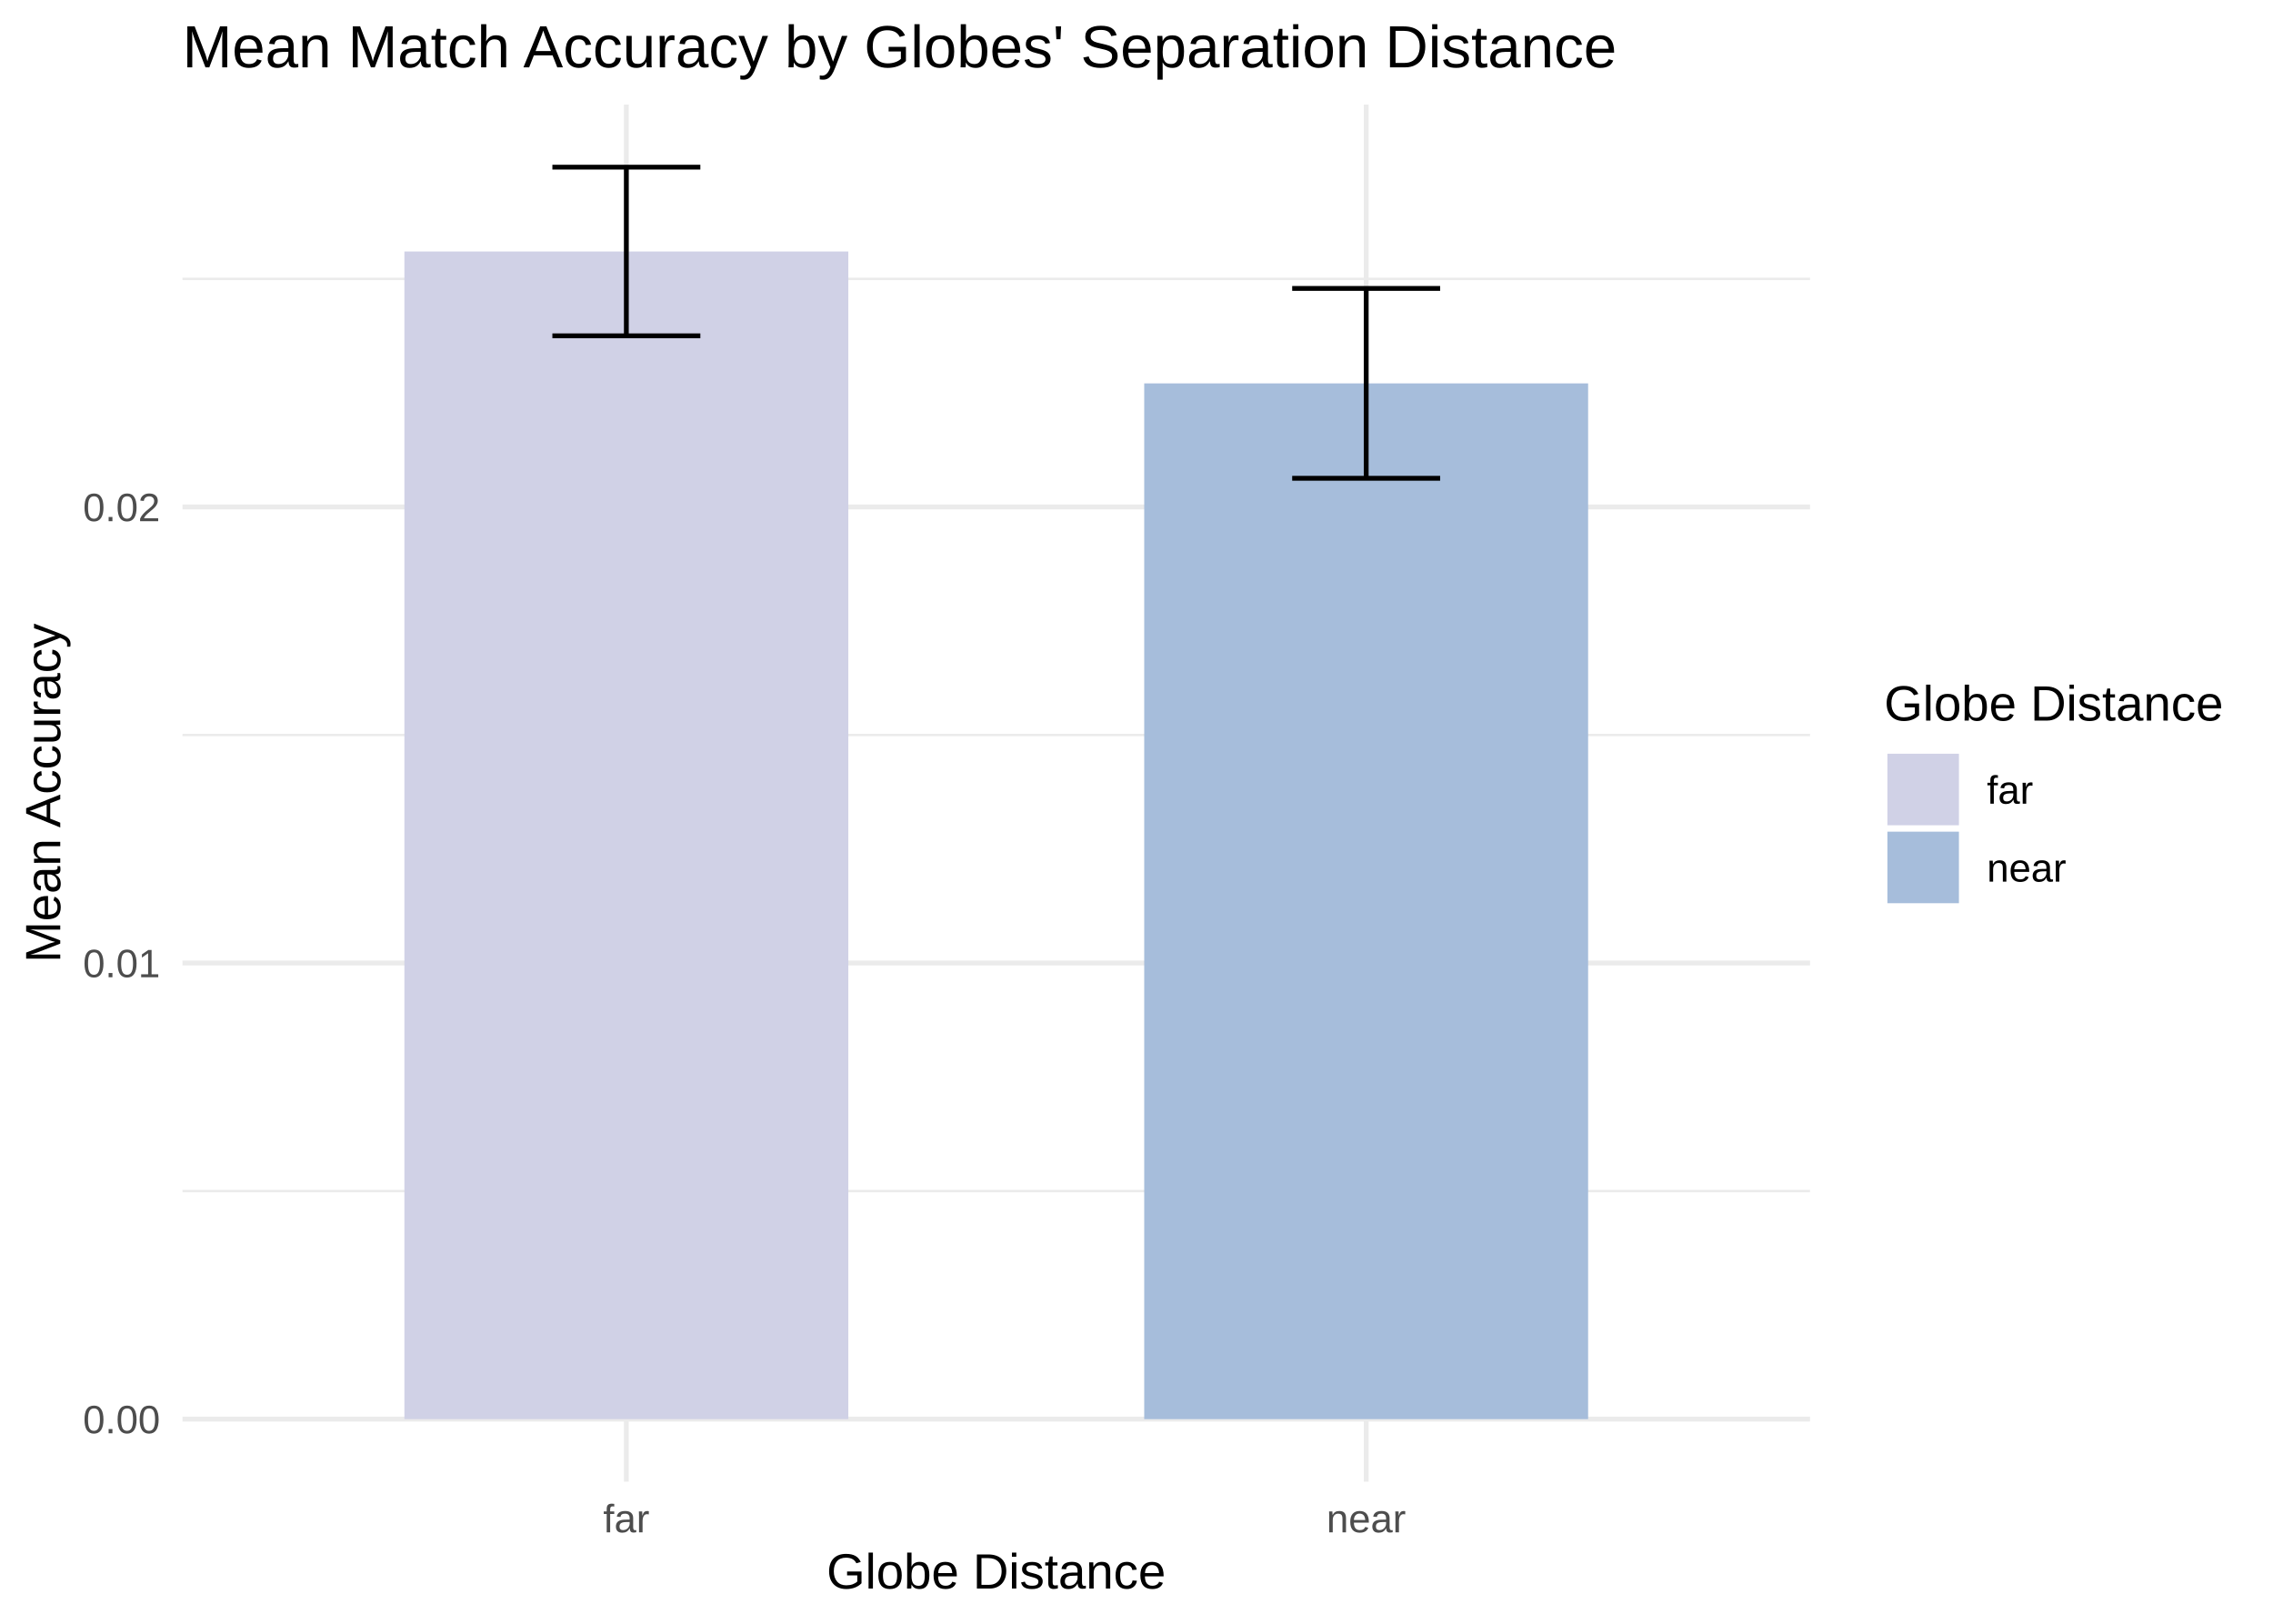
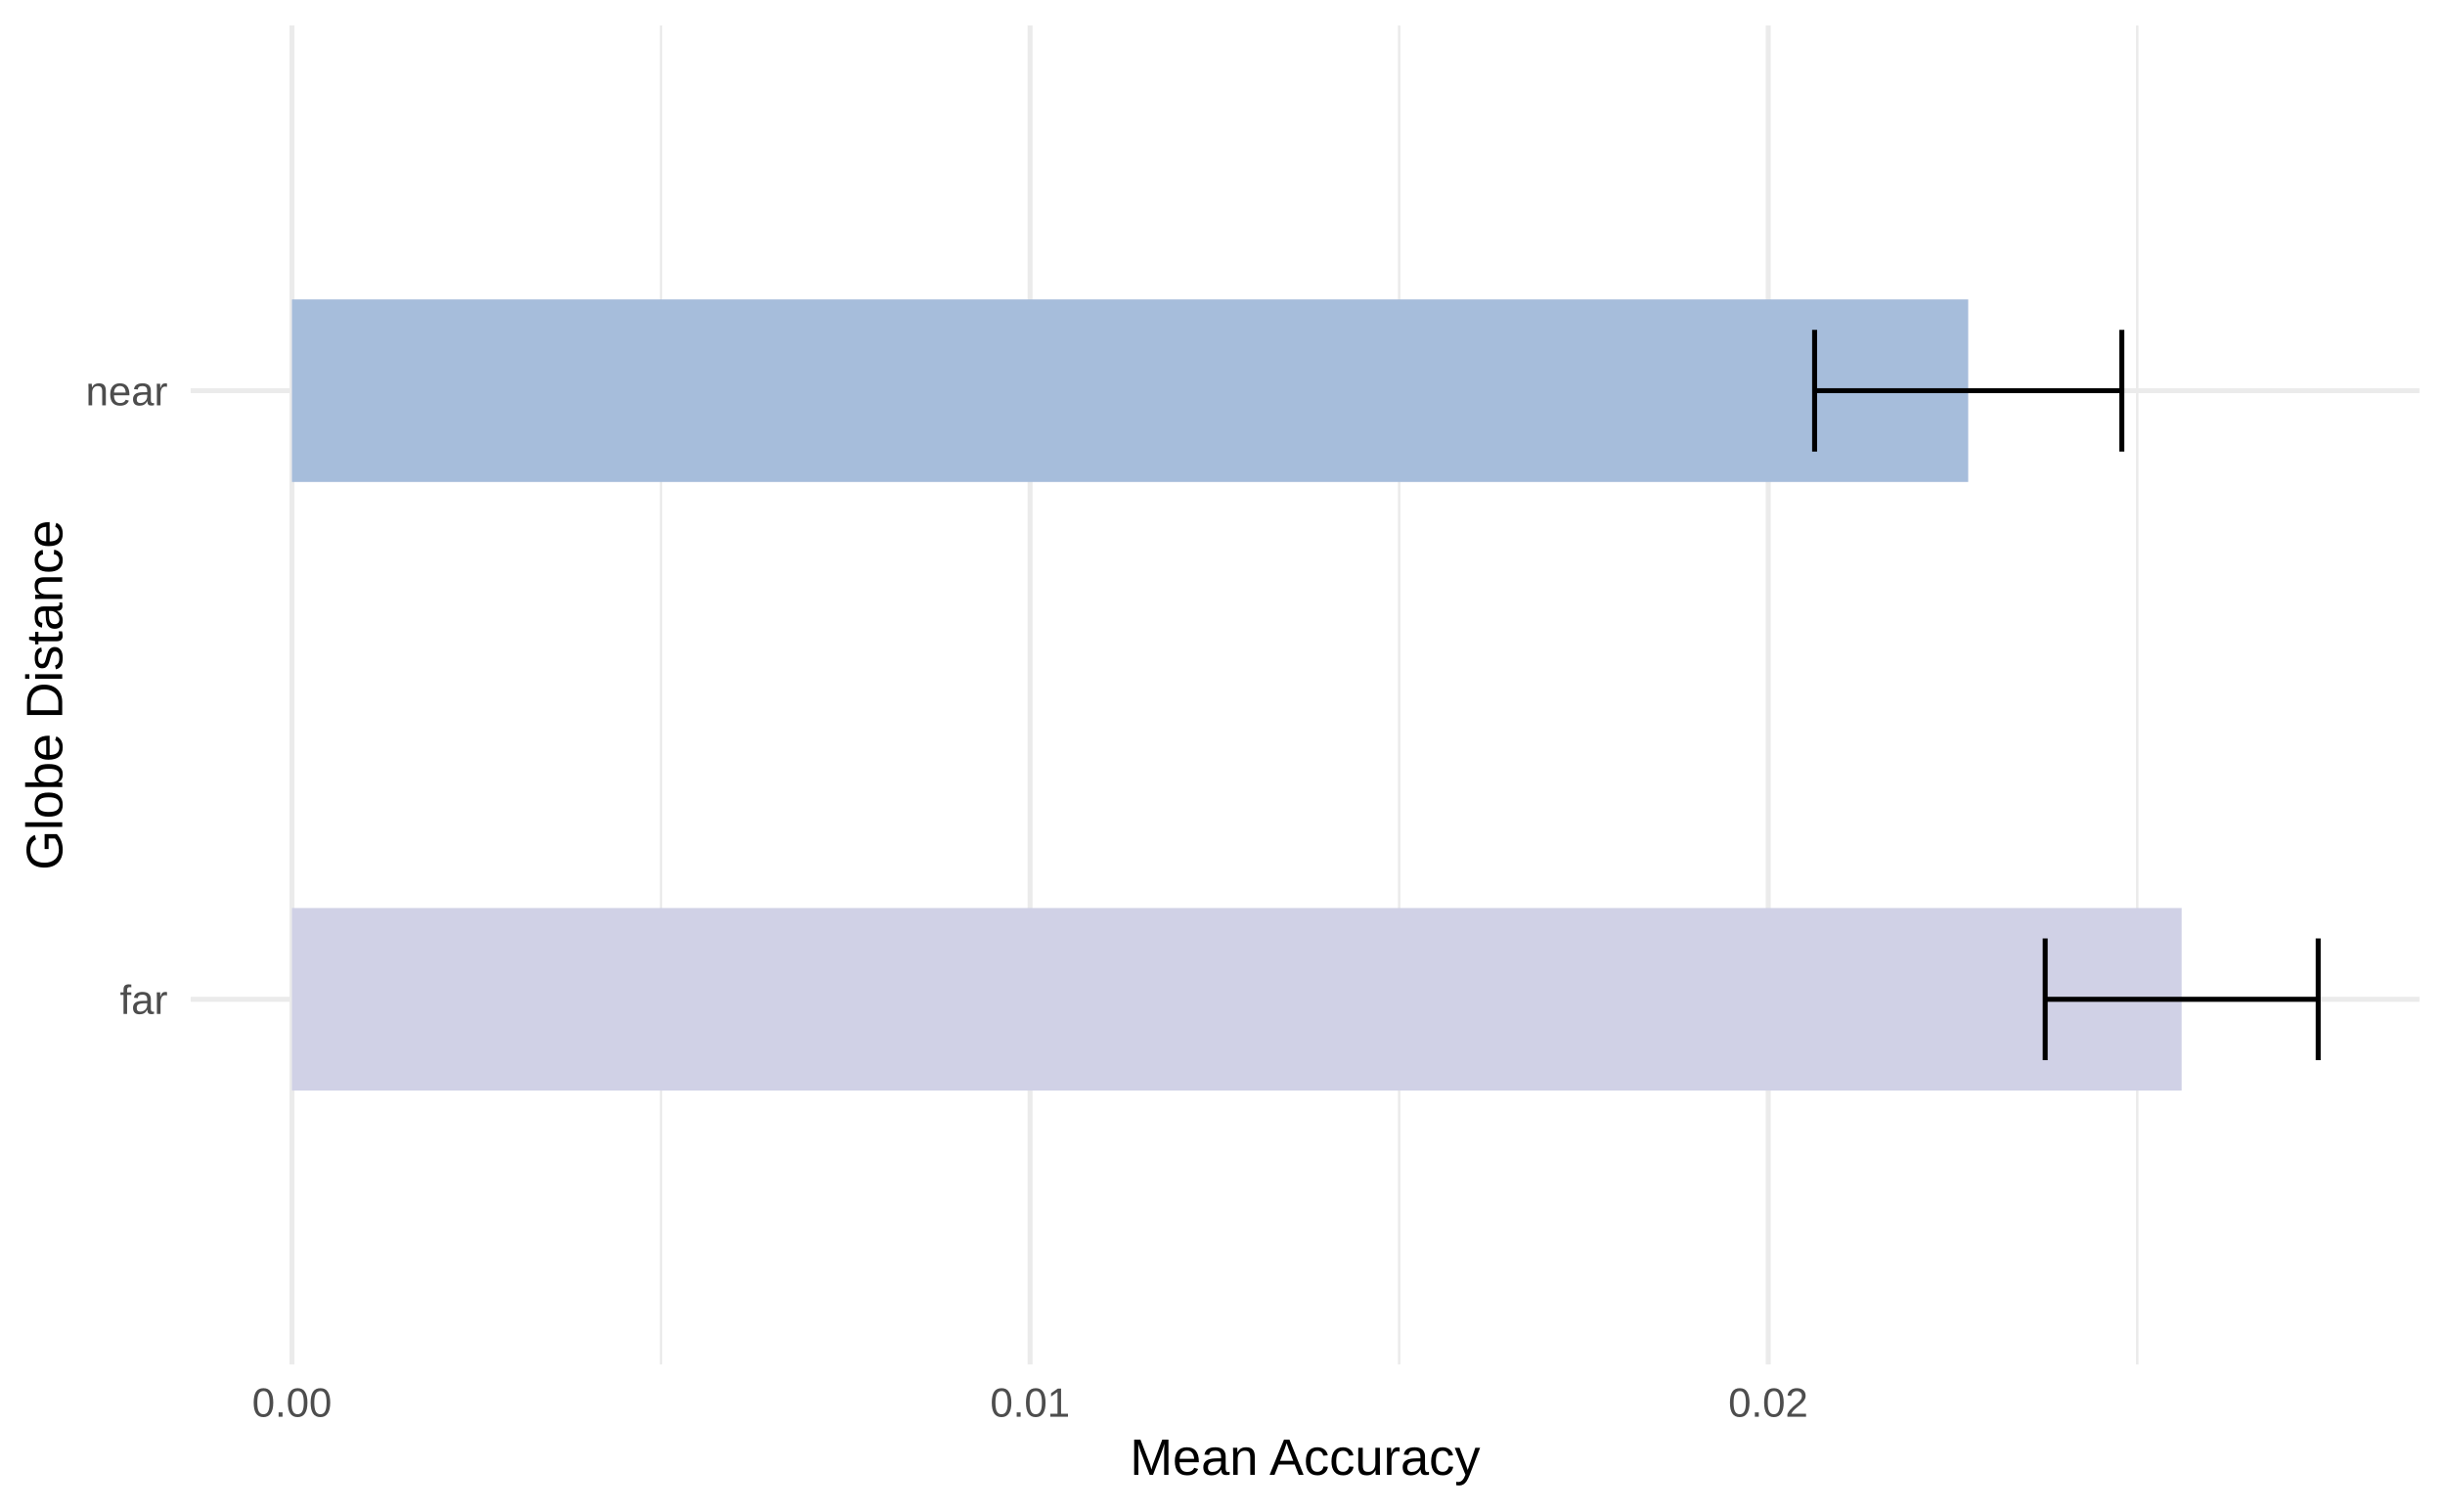
- <svg xmlns="http://www.w3.org/2000/svg" width="504.00pt" height="360.00pt" viewBox="0 0 504.00 360.00">
+ <svg xmlns="http://www.w3.org/2000/svg" width="525.00pt" height="324.47pt" viewBox="0 0 525.00 324.47">
  <g class="svglite">
    <defs>
      <style type="text/css">
    .svglite line, .svglite polyline, .svglite polygon, .svglite path, .svglite rect, .svglite circle {
      fill: none;
      stroke: #000000;
      stroke-linecap: round;
      stroke-linejoin: round;
      stroke-miterlimit: 10.00;
    }
    .svglite text {
      white-space: pre;
    }
    .svglite g.glyphgroup path {
      fill: inherit;
      stroke: none;
    }
  </style>
    </defs>
    <rect width="100%" height="100%" style="stroke: none; fill: none;" />
    <defs>
-       <clipPath id="cpMC4wMHw1MDQuMDB8MC4wMHwzNjAuMDA=">
-         <rect x="0.00" y="0.00" width="504.00" height="360.00" />
+       <clipPath id="cpMC4wMHw1MjUuMDB8MC4wMHwzMjQuNDc=">
+         <rect x="0.00" y="0.00" width="525.00" height="324.47" />
      </clipPath>
    </defs>
-     <g clip-path="url(#cpMC4wMHw1MDQuMDB8MC4wMHwzNjAuMDA=)">
+     <g clip-path="url(#cpMC4wMHw1MjUuMDB8MC4wMHwzMjQuNDc=)">
</g>
    <defs>
-       <clipPath id="cpNDAuNDZ8NDAxLjM1fDIzLjE4fDMyOC41MA==">
-         <rect x="40.46" y="23.18" width="360.90" height="305.33" />
+       <clipPath id="cpNDAuOTR8NTE5LjUyfDUuNDh8MjkyLjk4">
+         <rect x="40.94" y="5.48" width="478.58" height="287.50" />
      </clipPath>
    </defs>
-     <g clip-path="url(#cpNDAuNDZ8NDAxLjM1fDIzLjE4fDMyOC41MA==)">
-       <polyline points="40.46,264.07 401.35,264.07 " style="stroke-width: 0.53; stroke: #EBEBEB; stroke-linecap: butt;" />
-       <polyline points="40.46,162.95 401.35,162.95 " style="stroke-width: 0.53; stroke: #EBEBEB; stroke-linecap: butt;" />
-       <polyline points="40.46,61.84 401.35,61.84 " style="stroke-width: 0.53; stroke: #EBEBEB; stroke-linecap: butt;" />
-       <polyline points="40.46,314.63 401.35,314.63 " style="stroke-width: 1.07; stroke: #EBEBEB; stroke-linecap: butt;" />
-       <polyline points="40.46,213.51 401.35,213.51 " style="stroke-width: 1.07; stroke: #EBEBEB; stroke-linecap: butt;" />
-       <polyline points="40.46,112.40 401.35,112.40 " style="stroke-width: 1.07; stroke: #EBEBEB; stroke-linecap: butt;" />
-       <polyline points="138.88,328.50 138.88,23.18 " style="stroke-width: 1.07; stroke: #EBEBEB; stroke-linecap: butt;" />
-       <polyline points="302.93,328.50 302.93,23.18 " style="stroke-width: 1.07; stroke: #EBEBEB; stroke-linecap: butt;" />
-       <rect x="89.67" y="55.76" width="98.43" height="258.87" style="stroke-width: 1.07; stroke: none; stroke-linecap: butt; stroke-linejoin: miter; fill: #D0D1E6;" />
-       <rect x="253.71" y="85.00" width="98.43" height="229.63" style="stroke-width: 1.07; stroke: none; stroke-linecap: butt; stroke-linejoin: miter; fill: #A6BDDB;" />
-       <polyline points="122.48,37.06 155.29,37.06 " style="stroke-width: 1.07; stroke-linecap: butt;" />
-       <polyline points="138.88,37.06 138.88,74.45 " style="stroke-width: 1.07; stroke-linecap: butt;" />
-       <polyline points="122.48,74.45 155.29,74.45 " style="stroke-width: 1.07; stroke-linecap: butt;" />
-       <polyline points="286.52,63.95 319.33,63.95 " style="stroke-width: 1.07; stroke-linecap: butt;" />
-       <polyline points="302.93,63.95 302.93,106.04 " style="stroke-width: 1.07; stroke-linecap: butt;" />
-       <polyline points="286.52,106.04 319.33,106.04 " style="stroke-width: 1.07; stroke-linecap: butt;" />
+     <g clip-path="url(#cpNDAuOTR8NTE5LjUyfDUuNDh8MjkyLjk4)">
+       <polyline points="141.94,292.98 141.94,5.48 " style="stroke-width: 0.53; stroke: #EBEBEB; stroke-linecap: butt;" />
+       <polyline points="300.43,292.98 300.43,5.48 " style="stroke-width: 0.53; stroke: #EBEBEB; stroke-linecap: butt;" />
+       <polyline points="458.92,292.98 458.92,5.48 " style="stroke-width: 0.53; stroke: #EBEBEB; stroke-linecap: butt;" />
+       <polyline points="40.94,214.57 519.52,214.57 " style="stroke-width: 1.07; stroke: #EBEBEB; stroke-linecap: butt;" />
+       <polyline points="40.94,83.89 519.52,83.89 " style="stroke-width: 1.07; stroke: #EBEBEB; stroke-linecap: butt;" />
+       <polyline points="62.69,292.98 62.69,5.48 " style="stroke-width: 1.07; stroke: #EBEBEB; stroke-linecap: butt;" />
+       <polyline points="221.18,292.98 221.18,5.48 " style="stroke-width: 1.07; stroke: #EBEBEB; stroke-linecap: butt;" />
+       <polyline points="379.68,292.98 379.68,5.48 " style="stroke-width: 1.07; stroke: #EBEBEB; stroke-linecap: butt;" />
+       <rect x="62.69" y="194.97" width="405.76" height="39.20" style="stroke-width: 1.07; stroke: none; stroke-linecap: butt; stroke-linejoin: miter; fill: #D0D1E6;" />
+       <rect x="62.69" y="64.29" width="359.93" height="39.20" style="stroke-width: 1.07; stroke: none; stroke-linecap: butt; stroke-linejoin: miter; fill: #A6BDDB;" />
+       <polyline points="497.77,227.64 497.77,201.50 " style="stroke-width: 1.07; stroke-linecap: butt;" />
+       <polyline points="497.77,214.57 439.15,214.57 " style="stroke-width: 1.07; stroke-linecap: butt;" />
+       <polyline points="439.15,227.64 439.15,201.50 " style="stroke-width: 1.07; stroke-linecap: butt;" />
+       <polyline points="455.61,96.96 455.61,70.82 " style="stroke-width: 1.07; stroke-linecap: butt;" />
+       <polyline points="455.61,83.89 389.64,83.89 " style="stroke-width: 1.07; stroke-linecap: butt;" />
+       <polyline points="389.64,96.96 389.64,70.82 " style="stroke-width: 1.07; stroke-linecap: butt;" />
    </g>
-     <g clip-path="url(#cpMC4wMHw1MDQuMDB8MC4wMHwzNjAuMDA=)">
-       <text x="35.52" y="317.78" text-anchor="end" style="font-size: 8.80px;fill: #4D4D4D; font-family: &quot;Arial&quot;;" textLength="17.11px" lengthAdjust="spacingAndGlyphs">0.00</text>
-       <text x="35.52" y="216.66" text-anchor="end" style="font-size: 8.80px;fill: #4D4D4D; font-family: &quot;Arial&quot;;" textLength="17.11px" lengthAdjust="spacingAndGlyphs">0.01</text>
-       <text x="35.52" y="115.55" text-anchor="end" style="font-size: 8.80px;fill: #4D4D4D; font-family: &quot;Arial&quot;;" textLength="17.11px" lengthAdjust="spacingAndGlyphs">0.02</text>
-       <text x="138.88" y="339.74" text-anchor="middle" style="font-size: 8.80px;fill: #4D4D4D; font-family: &quot;Arial&quot;;" textLength="10.25px" lengthAdjust="spacingAndGlyphs">far</text>
-       <text x="302.93" y="339.74" text-anchor="middle" style="font-size: 8.80px;fill: #4D4D4D; font-family: &quot;Arial&quot;;" textLength="17.59px" lengthAdjust="spacingAndGlyphs">near</text>
-       <text x="220.90" y="352.20" text-anchor="middle" style="font-size: 11.00px; font-family: &quot;Arial&quot;;" textLength="75.25px" lengthAdjust="spacingAndGlyphs">Globe Distance</text>
-       <text transform="translate(13.36,175.84) rotate(-90)" text-anchor="middle" style="font-size: 11.00px; font-family: &quot;Arial&quot;;" textLength="75.23px" lengthAdjust="spacingAndGlyphs">Mean Accuracy</text>
-       <text x="417.79" y="159.76" style="font-size: 11.00px; font-family: &quot;Arial&quot;;" textLength="75.25px" lengthAdjust="spacingAndGlyphs">Globe Distance</text>
-       <rect x="418.50" y="167.11" width="15.86" height="15.86" style="stroke-width: 1.07; stroke: none; stroke-linecap: butt; stroke-linejoin: miter; fill: #D0D1E6;" />
-       <rect x="418.50" y="184.39" width="15.86" height="15.86" style="stroke-width: 1.07; stroke: none; stroke-linecap: butt; stroke-linejoin: miter; fill: #A6BDDB;" />
-       <text x="440.55" y="178.19" style="font-size: 8.80px; font-family: &quot;Arial&quot;;" textLength="10.25px" lengthAdjust="spacingAndGlyphs">far</text>
-       <text x="440.55" y="195.47" style="font-size: 8.80px; font-family: &quot;Arial&quot;;" textLength="17.59px" lengthAdjust="spacingAndGlyphs">near</text>
-       <text x="40.46" y="14.93" style="font-size: 13.20px; font-family: &quot;Arial&quot;;" textLength="317.53px" lengthAdjust="spacingAndGlyphs">Mean Match Accuracy by Globes' Separation Distance</text>
+     <g clip-path="url(#cpMC4wMHw1MjUuMDB8MC4wMHwzMjQuNDc=)">
+       <text x="36.01" y="217.72" text-anchor="end" style="font-size: 8.80px;fill: #4D4D4D; font-family: &quot;Arial&quot;;" textLength="10.25px" lengthAdjust="spacingAndGlyphs">far</text>
+       <text x="36.01" y="87.04" text-anchor="end" style="font-size: 8.80px;fill: #4D4D4D; font-family: &quot;Arial&quot;;" textLength="17.59px" lengthAdjust="spacingAndGlyphs">near</text>
+       <text x="62.69" y="304.21" text-anchor="middle" style="font-size: 8.80px;fill: #4D4D4D; font-family: &quot;Arial&quot;;" textLength="17.11px" lengthAdjust="spacingAndGlyphs">0.00</text>
+       <text x="221.18" y="304.21" text-anchor="middle" style="font-size: 8.80px;fill: #4D4D4D; font-family: &quot;Arial&quot;;" textLength="17.11px" lengthAdjust="spacingAndGlyphs">0.01</text>
+       <text x="379.68" y="304.21" text-anchor="middle" style="font-size: 8.80px;fill: #4D4D4D; font-family: &quot;Arial&quot;;" textLength="17.11px" lengthAdjust="spacingAndGlyphs">0.02</text>
+       <text x="280.23" y="316.68" text-anchor="middle" style="font-size: 11.00px; font-family: &quot;Arial&quot;;" textLength="75.23px" lengthAdjust="spacingAndGlyphs">Mean Accuracy</text>
+       <text transform="translate(13.36,149.23) rotate(-90)" text-anchor="middle" style="font-size: 11.00px; font-family: &quot;Arial&quot;;" textLength="75.25px" lengthAdjust="spacingAndGlyphs">Globe Distance</text>
    </g>
  </g>
</svg>
